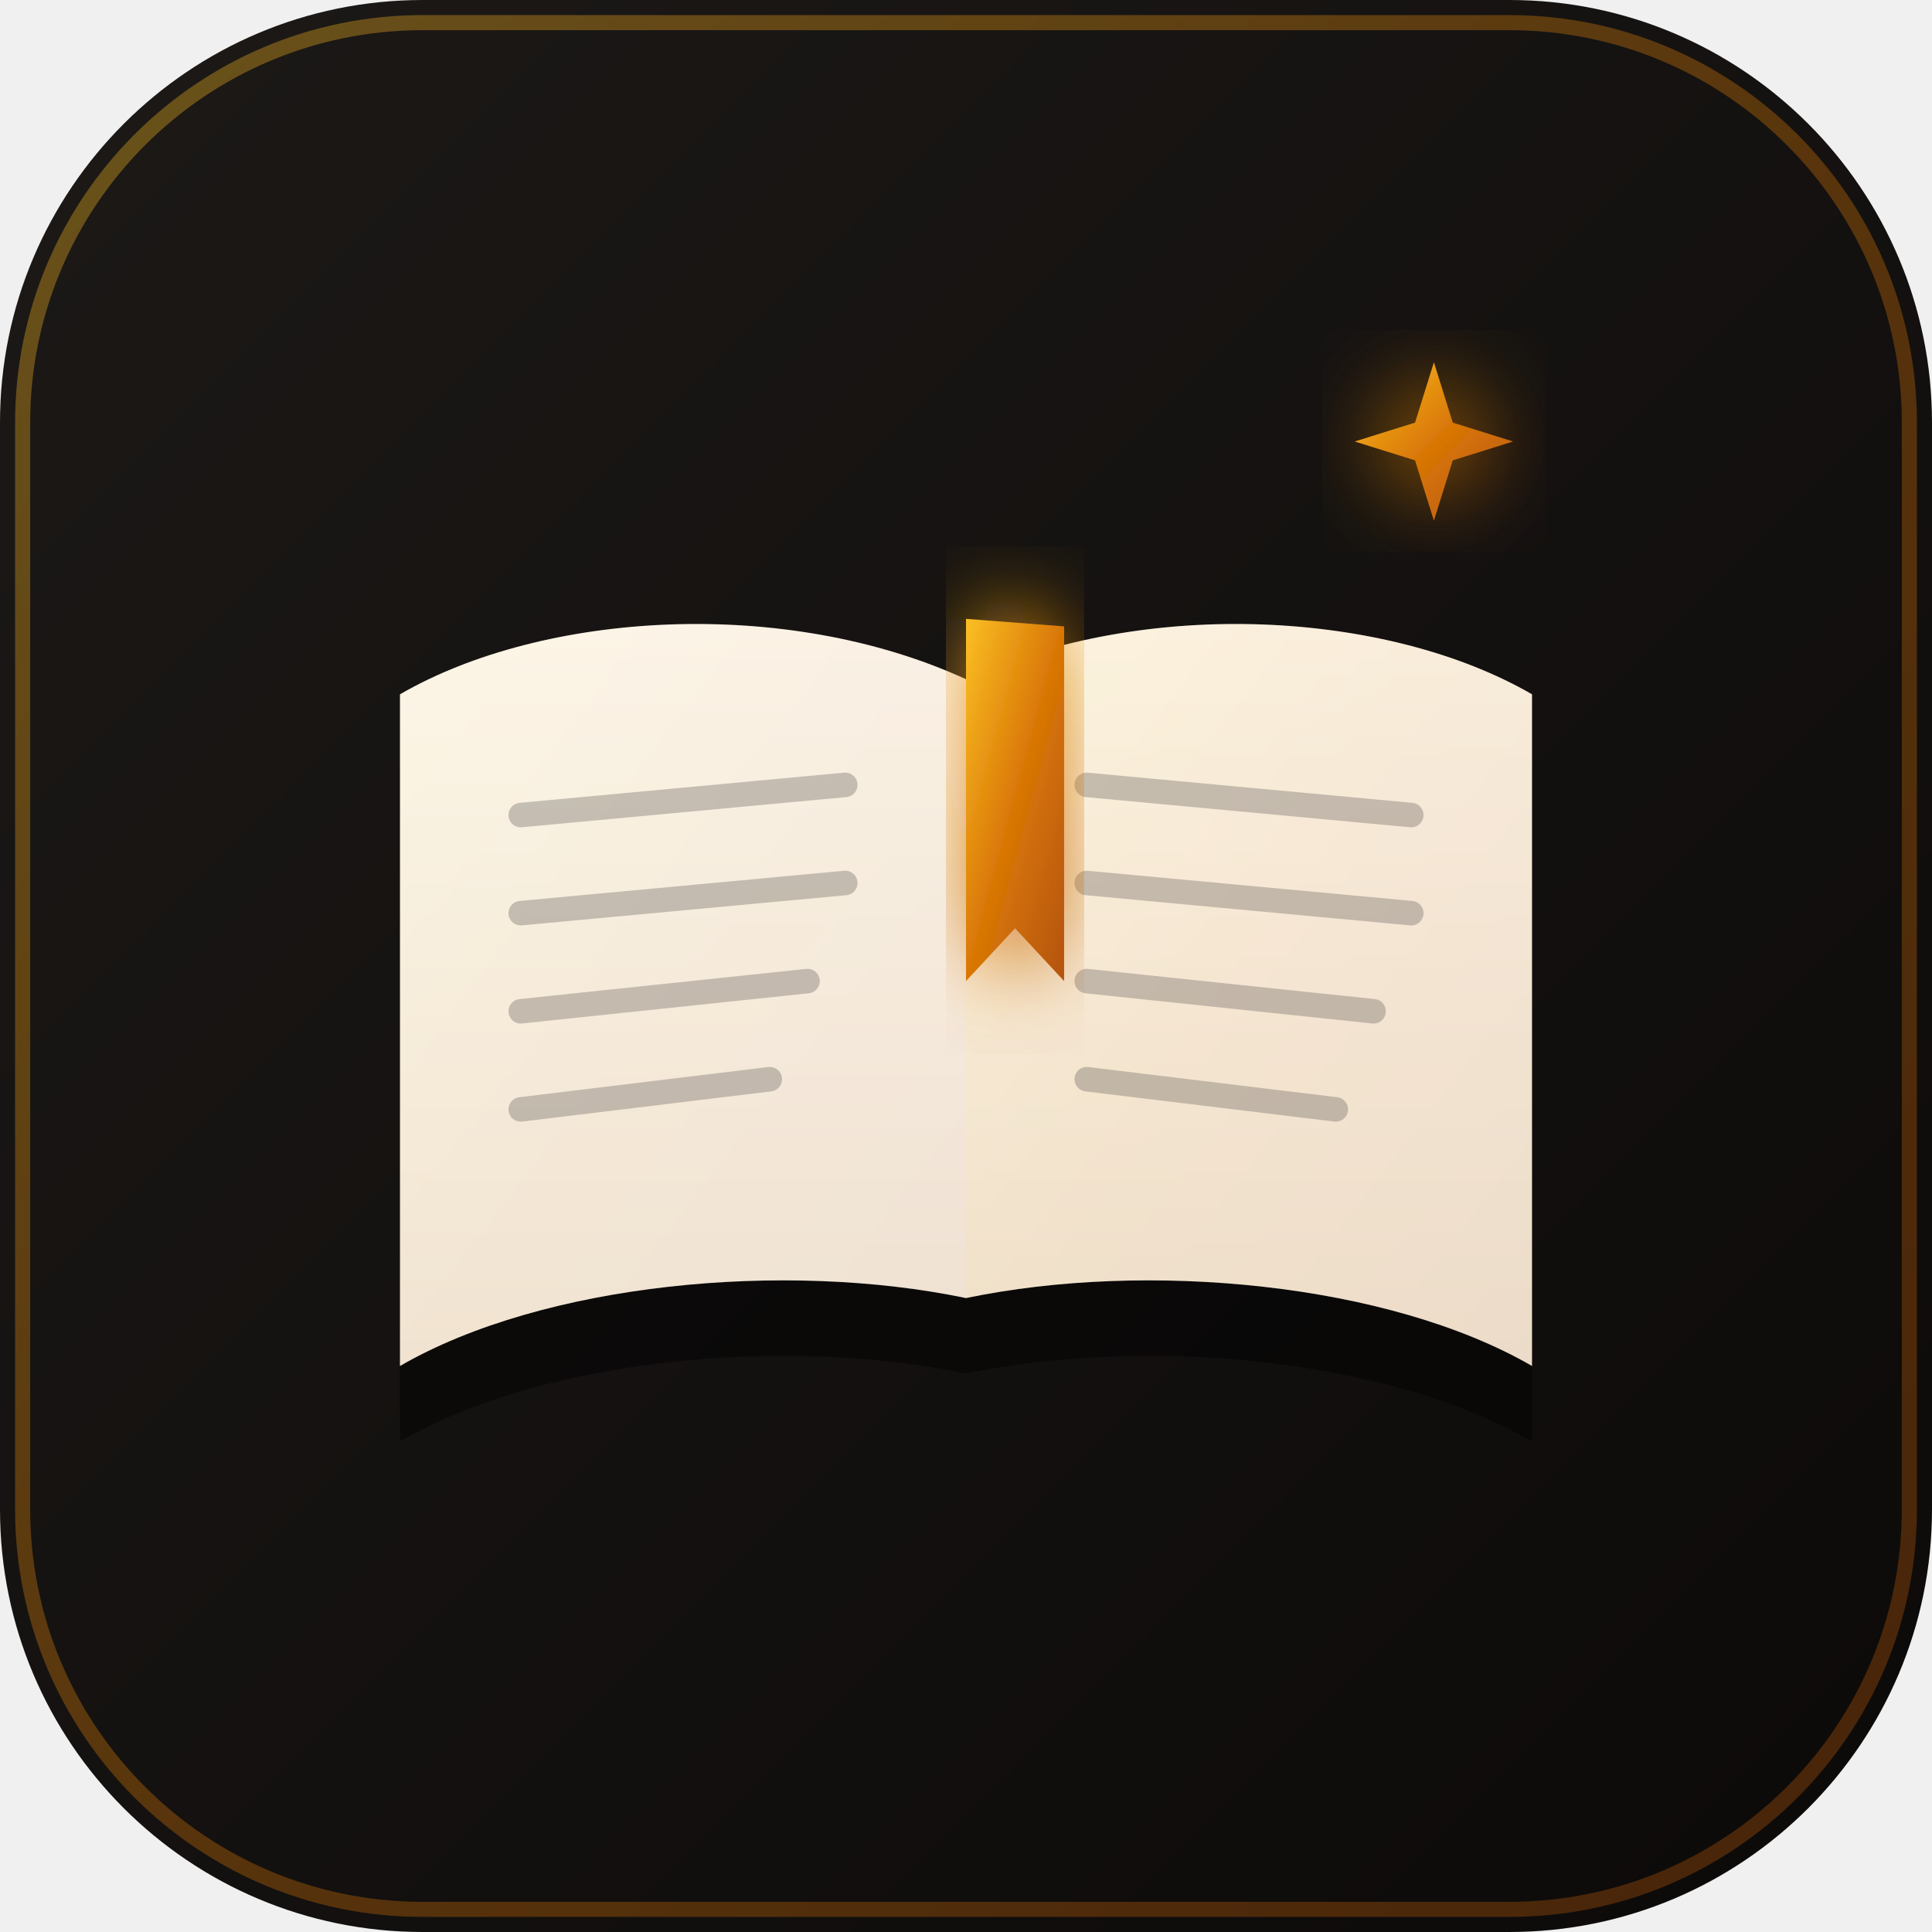
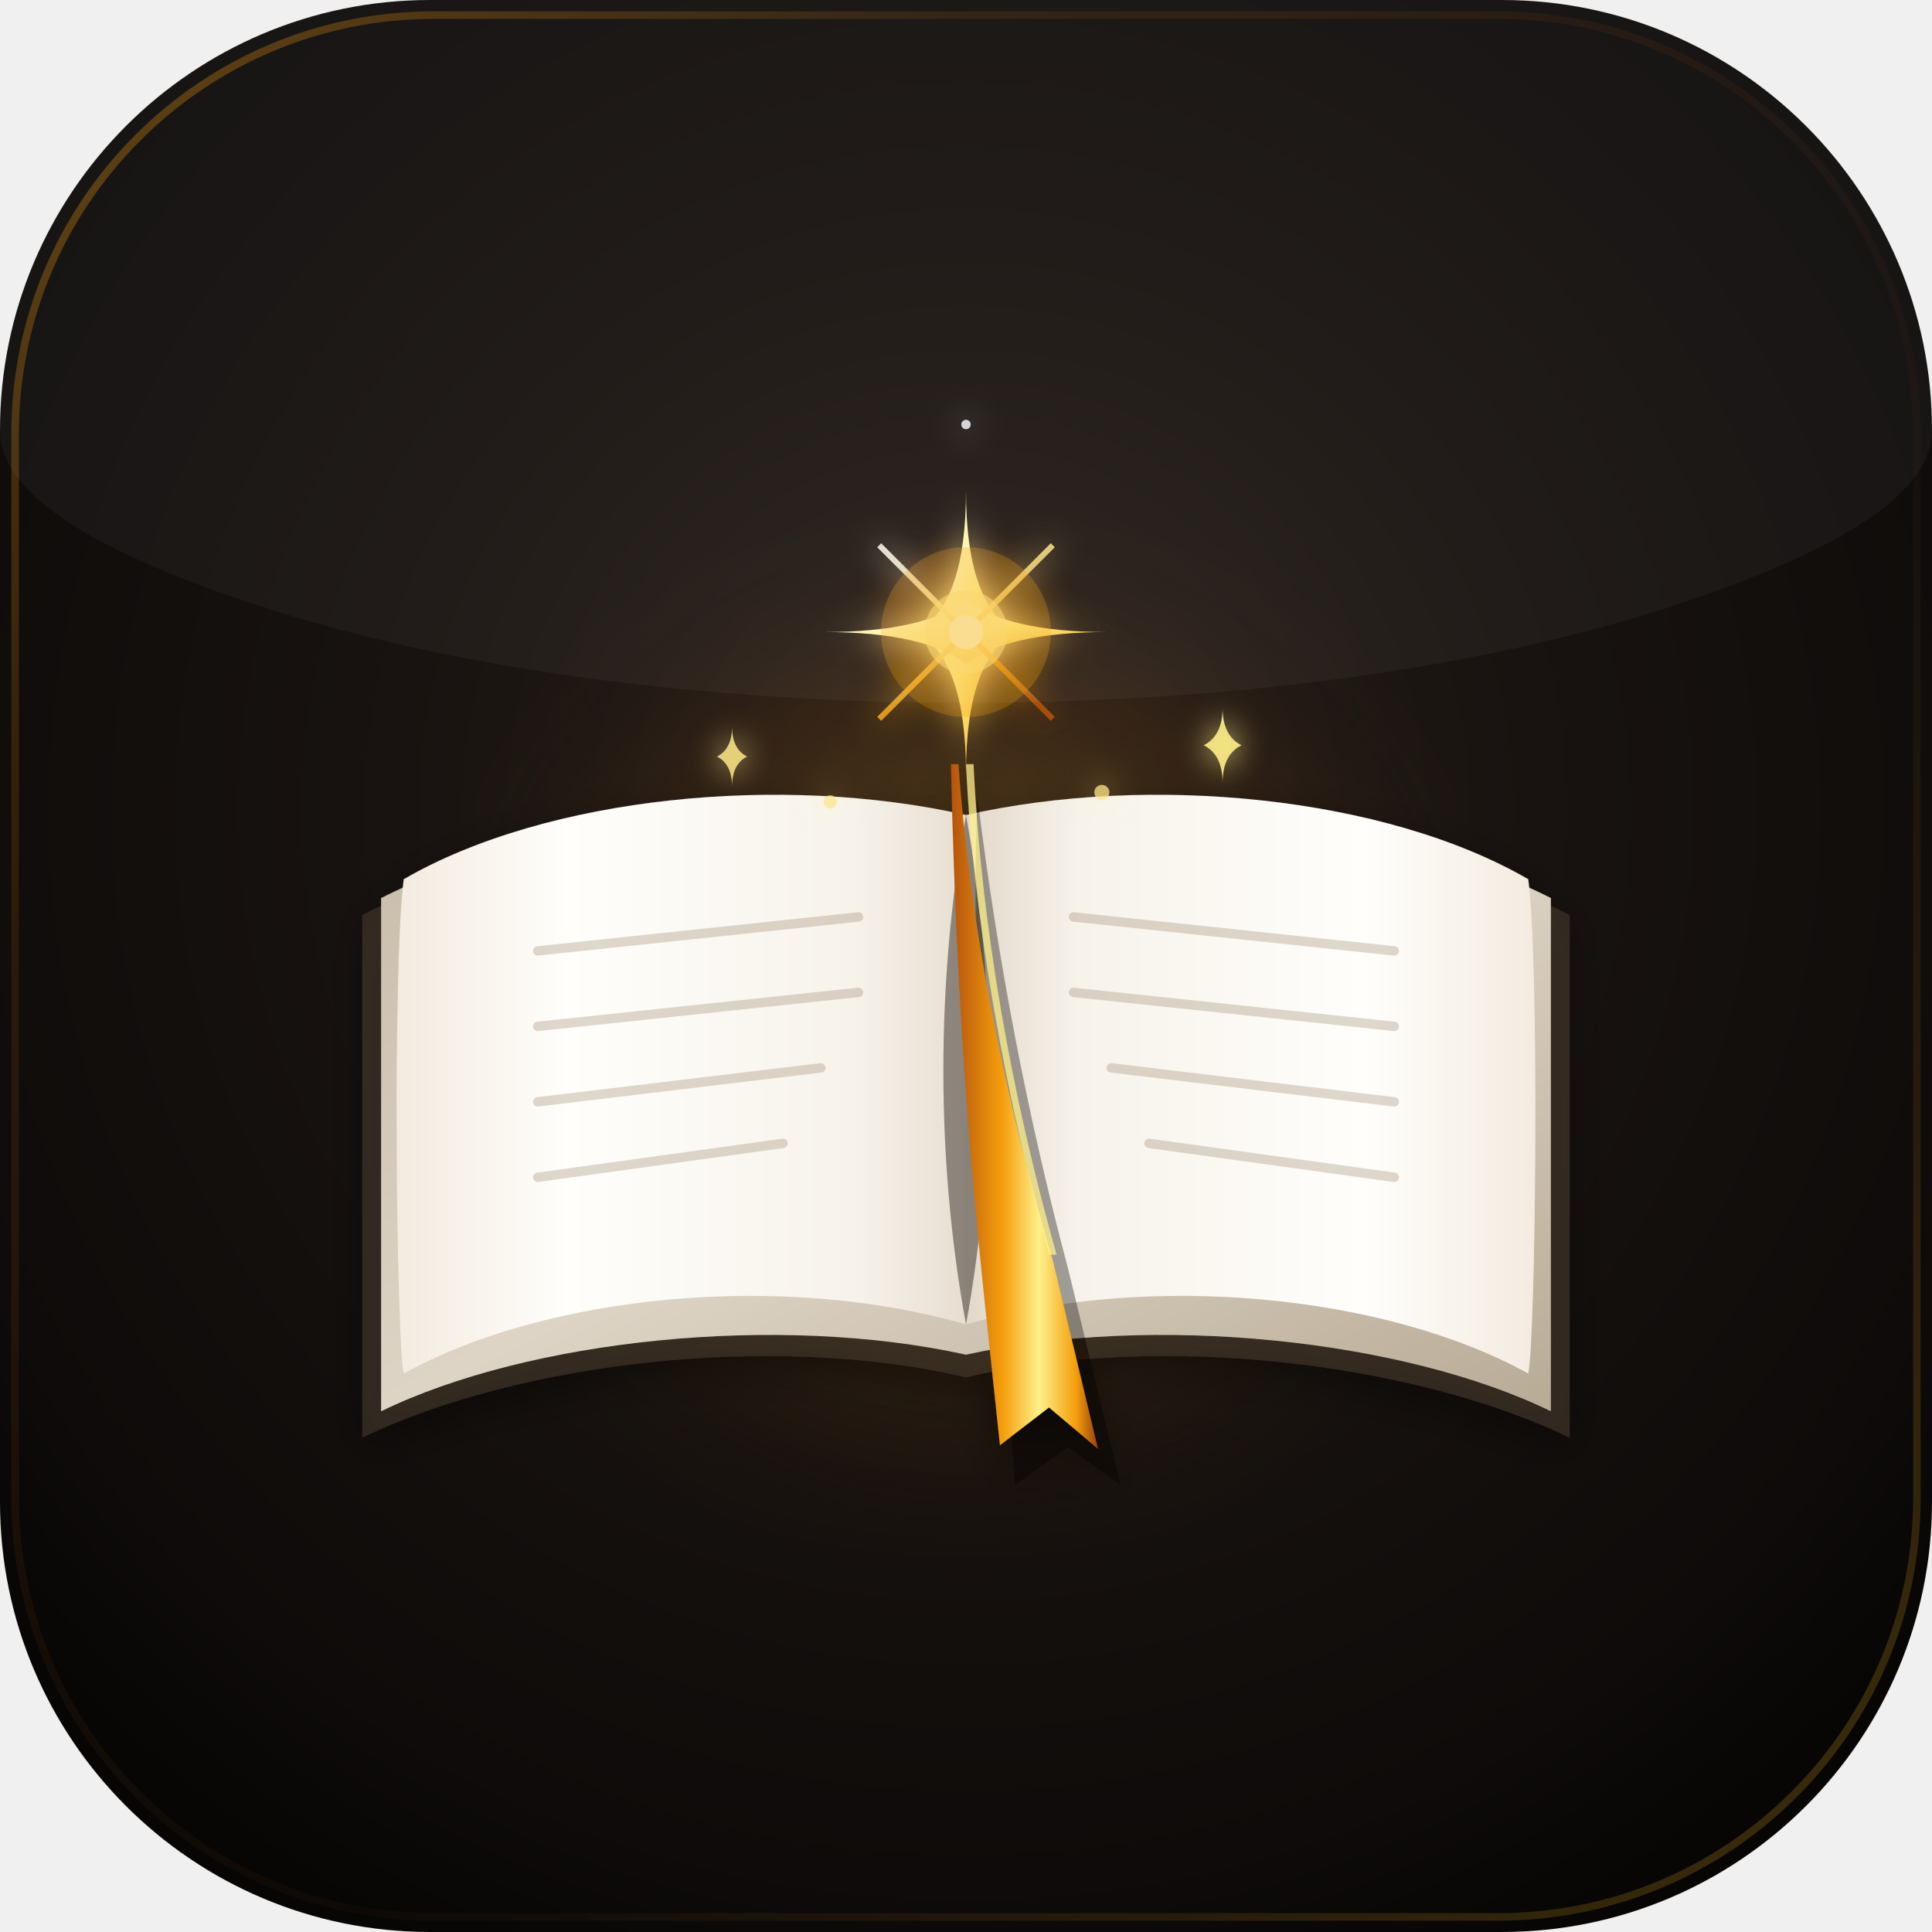
- <svg xmlns="http://www.w3.org/2000/svg" viewBox="0 0 512 512" width="512" height="512">
+ <svg xmlns="http://www.w3.org/2000/svg" viewBox="0 0 1024 1024" width="512" height="512">
  <defs>
-     <linearGradient id="bg" x1="0%" y1="0%" x2="100%" y2="100%">
-       <stop offset="0%" stop-color="#1c1917" />
-       <stop offset="100%" stop-color="#0c0a09" />
+     <radialGradient id="bgGlow" cx="50%" cy="42%" r="65%">
+       <stop offset="0%" stop-color="#2a201b" />
+       <stop offset="45%" stop-color="#181310" />
+       <stop offset="85%" stop-color="#0e0b0a" />
+       <stop offset="100%" stop-color="#070605" />
+     </radialGradient>
+     <linearGradient id="rimStroke" x1="0%" y1="0%" x2="100%" y2="100%">
+       <stop offset="0%" stop-color="#f59e0b" stop-opacity="0.6" />
+       <stop offset="25%" stop-color="#d97706" stop-opacity="0.2" />
+       <stop offset="60%" stop-color="#78350f" stop-opacity="0.1" />
+       <stop offset="100%" stop-color="#fbbf24" stop-opacity="0.4" />
    </linearGradient>
-     <linearGradient id="gold" x1="0%" y1="0%" x2="100%" y2="100%">
-       <stop offset="0%" stop-color="#fbbf24" />
-       <stop offset="50%" stop-color="#d97706" />
+     <linearGradient id="goldSheen" x1="0%" y1="0%" x2="100%" y2="100%">
+       <stop offset="0%" stop-color="#fef08a" />
+       <stop offset="25%" stop-color="#f59e0b" />
+       <stop offset="60%" stop-color="#d97706" />
+       <stop offset="90%" stop-color="#b45309" />
+       <stop offset="100%" stop-color="#78350f" />
+     </linearGradient>
+     <linearGradient id="goldLight" x1="20%" y1="0%" x2="80%" y2="100%">
+       <stop offset="0%" stop-color="#fffbeb" />
+       <stop offset="35%" stop-color="#fde68a" />
+       <stop offset="70%" stop-color="#f59e0b" />
      <stop offset="100%" stop-color="#b45309" />
    </linearGradient>
-     <linearGradient id="pages" x1="0%" y1="0%" x2="0%" y2="100%">
-       <stop offset="0%" stop-color="#fdfbf7" />
-       <stop offset="100%" stop-color="#f3ede2" />
+     <linearGradient id="pageLeftTop" x1="100%" y1="50%" x2="0%" y2="50%">
+       <stop offset="0%" stop-color="#e8ded1" />
+       <stop offset="20%" stop-color="#f7f3eb" />
+       <stop offset="70%" stop-color="#fffefb" />
+       <stop offset="100%" stop-color="#f3ebe0" />
    </linearGradient>
-     <filter id="glow" x="-20%" y="-20%" width="140%" height="140%">
-       <feGaussianBlur stdDeviation="12" result="blur" />
-       <feComposite in="SourceGraphic" in2="blur" operator="over" />
+     <linearGradient id="pageRightTop" x1="0%" y1="50%" x2="100%" y2="50%">
+       <stop offset="0%" stop-color="#e3d8ca" />
+       <stop offset="20%" stop-color="#f7f3eb" />
+       <stop offset="70%" stop-color="#fffefb" />
+       <stop offset="100%" stop-color="#f3ebe0" />
+     </linearGradient>
+     <linearGradient id="pageUnder" x1="0%" y1="0%" x2="100%" y2="100%">
+       <stop offset="0%" stop-color="#c8bcaa" />
+       <stop offset="50%" stop-color="#ded4c5" />
+       <stop offset="100%" stop-color="#b8ab96" />
+     </linearGradient>
+     <radialGradient id="storyLight" cx="50%" cy="52%" r="40%">
+       <stop offset="0%" stop-color="#fde68a" stop-opacity="0.35" />
+       <stop offset="40%" stop-color="#f59e0b" stop-opacity="0.15" />
+       <stop offset="80%" stop-color="#b45309" stop-opacity="0.03" />
+       <stop offset="100%" stop-color="#000000" stop-opacity="0" />
+     </radialGradient>
+     <linearGradient id="ribbonGrad" x1="0%" y1="0%" x2="100%" y2="0%">
+       <stop offset="0%" stop-color="#b45309" />
+       <stop offset="35%" stop-color="#f59e0b" />
+       <stop offset="60%" stop-color="#fef08a" />
+       <stop offset="85%" stop-color="#f59e0b" />
+       <stop offset="100%" stop-color="#92400e" />
+     </linearGradient>
+     <linearGradient id="starGlow" x1="0%" y1="0%" x2="100%" y2="100%">
+       <stop offset="0%" stop-color="#ffffff" />
+       <stop offset="50%" stop-color="#fef08a" />
+       <stop offset="100%" stop-color="#f59e0b" />
+     </linearGradient>
+     <filter id="bookShadow" x="-20%" y="-20%" width="140%" height="150%">
+       <feDropShadow dx="0" dy="28" stdDeviation="32" flood-color="#000000" flood-opacity="0.75" />
+       <feDropShadow dx="0" dy="8" stdDeviation="12" flood-color="#000000" flood-opacity="0.5" />
+     </filter>
+     <filter id="glowFilter" x="-30%" y="-30%" width="160%" height="160%">
+       <feGaussianBlur stdDeviation="8" result="blur" />
+       <feMerge>
+         <feMergeNode in="blur" />
+         <feMergeNode in="SourceGraphic" />
+       </feMerge>
    </filter>
  </defs>
-   <rect width="512" height="512" rx="112" fill="url(#bg)" />
-   <rect x="6" y="6" width="500" height="500" rx="106" fill="none" stroke="url(#gold)" stroke-width="4" stroke-opacity="0.35" />
-   <g transform="translate(96, 120)">
-     <path d="M 160 234 C 112 224, 48 230, 10 252 L 10 74 C 48 52, 112 48, 160 70 C 208 48, 272 52, 310 74 L 310 252 C 272 230, 208 224, 160 234 Z" fill="#000000" opacity="0.45" transform="translate(0, 10)" />
-     <path d="M 160 224 C 112 214, 48 220, 10 242 L 10 64 C 48 42, 112 38, 160 60 Z" fill="url(#pages)" />
-     <path d="M 160 224 C 112 214, 48 220, 10 242 L 10 64 C 48 42, 112 38, 160 60 Z" fill="url(#gold)" opacity="0.08" />
-     <line x1="42" y1="96" x2="128" y2="88" stroke="#78716c" stroke-width="6.5" stroke-linecap="round" opacity="0.4" />
-     <line x1="42" y1="122" x2="128" y2="114" stroke="#78716c" stroke-width="6.5" stroke-linecap="round" opacity="0.4" />
-     <line x1="42" y1="148" x2="118" y2="140" stroke="#78716c" stroke-width="6.5" stroke-linecap="round" opacity="0.4" />
-     <line x1="42" y1="174" x2="108" y2="166" stroke="#78716c" stroke-width="6.5" stroke-linecap="round" opacity="0.4" />
-     <path d="M 160 224 C 208 214, 272 220, 310 242 L 310 64 C 272 42, 208 38, 160 60 Z" fill="url(#pages)" />
-     <path d="M 160 224 C 208 214, 272 220, 310 242 L 310 64 C 272 42, 208 38, 160 60 Z" fill="url(#gold)" opacity="0.12" />
-     <line x1="192" y1="88" x2="278" y2="96" stroke="#78716c" stroke-width="6.5" stroke-linecap="round" opacity="0.4" />
-     <line x1="192" y1="114" x2="278" y2="122" stroke="#78716c" stroke-width="6.5" stroke-linecap="round" opacity="0.4" />
-     <line x1="192" y1="140" x2="268" y2="148" stroke="#78716c" stroke-width="6.5" stroke-linecap="round" opacity="0.4" />
-     <line x1="192" y1="166" x2="258" y2="174" stroke="#78716c" stroke-width="6.5" stroke-linecap="round" opacity="0.4" />
-     <path d="M 160 60 L 160 224" stroke="url(#gold)" stroke-width="8" stroke-linecap="round" />
-     <path d="M 160 44 L 160 140 L 173 126 L 186 140 L 186 46 Z" fill="url(#gold)" filter="url(#glow)" />
+   <rect x="0" y="0" width="1024" height="1024" rx="228" fill="url(#bgGlow)" />
+   <circle cx="512" cy="530" r="380" fill="url(#storyLight)" />
+   <rect x="8" y="8" width="1008" height="1008" rx="222" fill="none" stroke="url(#rimStroke)" stroke-width="4" stroke-opacity="0.6" />
+   <g filter="url(#bookShadow)">
+     <path d="M 512 730              C 410 706, 275 722, 192 762              L 192 485              C 275 442, 410 430, 512 452              C 614 430, 749 442, 832 485              L 832 762              C 749 722, 614 706, 512 730 Z" fill="#45382b" opacity="0.6" />
+     <path d="M 512 718              C 412 696, 280 710, 202 748              L 202 476              C 280 436, 412 424, 512 444              C 612 424, 744 436, 822 476              L 822 748              C 744 710, 612 696, 512 718 Z" fill="url(#pageUnder)" />
+     <path d="M 512 702              C 415 674, 290 686, 214 728              C 210 710, 208 510, 214 466              C 290 422, 415 410, 512 432              Z" fill="url(#pageLeftTop)" />
+     <path d="M 512 702              C 609 674, 734 686, 810 728              C 814 710, 816 510, 810 466              C 734 422, 609 410, 512 432              Z" fill="url(#pageRightTop)" />
+     <g opacity="0.28" stroke="#8b7355" stroke-width="5" stroke-linecap="round">
+       <line x1="285" y1="504" x2="455" y2="486" />
+       <line x1="285" y1="544" x2="455" y2="526" />
+       <line x1="285" y1="584" x2="435" y2="566" />
+       <line x1="285" y1="624" x2="415" y2="606" />
+     </g>
+     <g opacity="0.28" stroke="#8b7355" stroke-width="5" stroke-linecap="round">
+       <line x1="569" y1="486" x2="739" y2="504" />
+       <line x1="569" y1="526" x2="739" y2="544" />
+       <line x1="589" y1="566" x2="739" y2="584" />
+       <line x1="609" y1="606" x2="739" y2="624" />
+     </g>
+     <path d="M 512 432 C 496 520, 496 615, 512 702 C 528 615, 528 520, 512 432 Z" fill="#1c1612" opacity="0.45" />
+     <line x1="512" y1="428" x2="512" y2="705" stroke="url(#goldSheen)" stroke-width="4.5" stroke-linecap="round" />
+     <path d="M 512 410 Q 528 540, 560 660 L 588 775 L 560 755 L 532 775 L 522 650 Q 508 535, 512 410 Z" fill="#000000" opacity="0.35" transform="translate(6, 12)" />
+     <path d="M 508 405              C 514 490, 532 580, 558 668              L 582 768              L 556 746              L 530 766              C 520 670, 508 580, 504 405 Z" fill="url(#ribbonGrad)" />
+     <path d="M 512 405 C 516 490, 533 580, 556 665 L 560 665 C 536 580, 520 490, 516 405 Z" fill="#fef08a" opacity="0.75" />
  </g>
-   <path d="M 380 96 L 385 112 L 401 117 L 385 122 L 380 138 L 375 122 L 359 117 L 375 112 Z" fill="url(#gold)" filter="url(#glow)" />
+   <g filter="url(#glowFilter)">
+     <path d="M 512 260              Q 512 320, 538 335              Q 512 350, 512 410              Q 512 350, 486 335              Q 512 320, 512 260 Z" fill="url(#starGlow)" />
+     <path d="M 437 335              Q 490 335, 512 318              Q 534 335, 587 335              Q 534 335, 512 352              Q 490 335, 437 335 Z" fill="url(#starGlow)" />
+     <path d="M 466 289              Q 505 328, 512 335              Q 519 342, 558 381              Q 519 342, 512 335              Q 505 328, 466 289 Z" stroke="url(#goldLight)" stroke-width="3" stroke-linecap="round" opacity="0.85" />
+     <path d="M 558 289              Q 519 328, 512 335              Q 505 342, 466 381              Q 505 342, 512 335              Q 519 328, 558 289 Z" stroke="url(#goldLight)" stroke-width="3" stroke-linecap="round" opacity="0.85" />
+     <circle cx="512" cy="335" r="9" fill="#ffffff" />
+     <circle cx="512" cy="335" r="22" fill="#fde68a" opacity="0.6" />
+     <circle cx="512" cy="335" r="45" fill="#f59e0b" opacity="0.25" />
+     <path d="M 388 385 Q 388 397, 396 401 Q 388 405, 388 417 Q 388 405, 380 401 Q 388 397, 388 385 Z" fill="#fde68a" opacity="0.85" />
+     <path d="M 648 375 Q 648 390, 658 395 Q 648 400, 648 415 Q 648 400, 638 395 Q 648 390, 648 375 Z" fill="#fef08a" opacity="0.9" />
+     <circle cx="440" cy="425" r="3.5" fill="#fde68a" opacity="0.7" />
+     <circle cx="584" cy="420" r="4" fill="#fde68a" opacity="0.75" />
+     <circle cx="512" cy="225" r="2.5" fill="#ffffff" opacity="0.8" />
+   </g>
+   <path d="M 0 228            C 0 102, 102 0, 228 0            L 796 0            C 922 0, 1024 102, 1024 228            C 1024 260, 980 290, 890 320            C 680 390, 344 390, 134 320            C 44 290, 0 260, 0 228 Z" fill="#ffffff" opacity="0.04" />
</svg>
